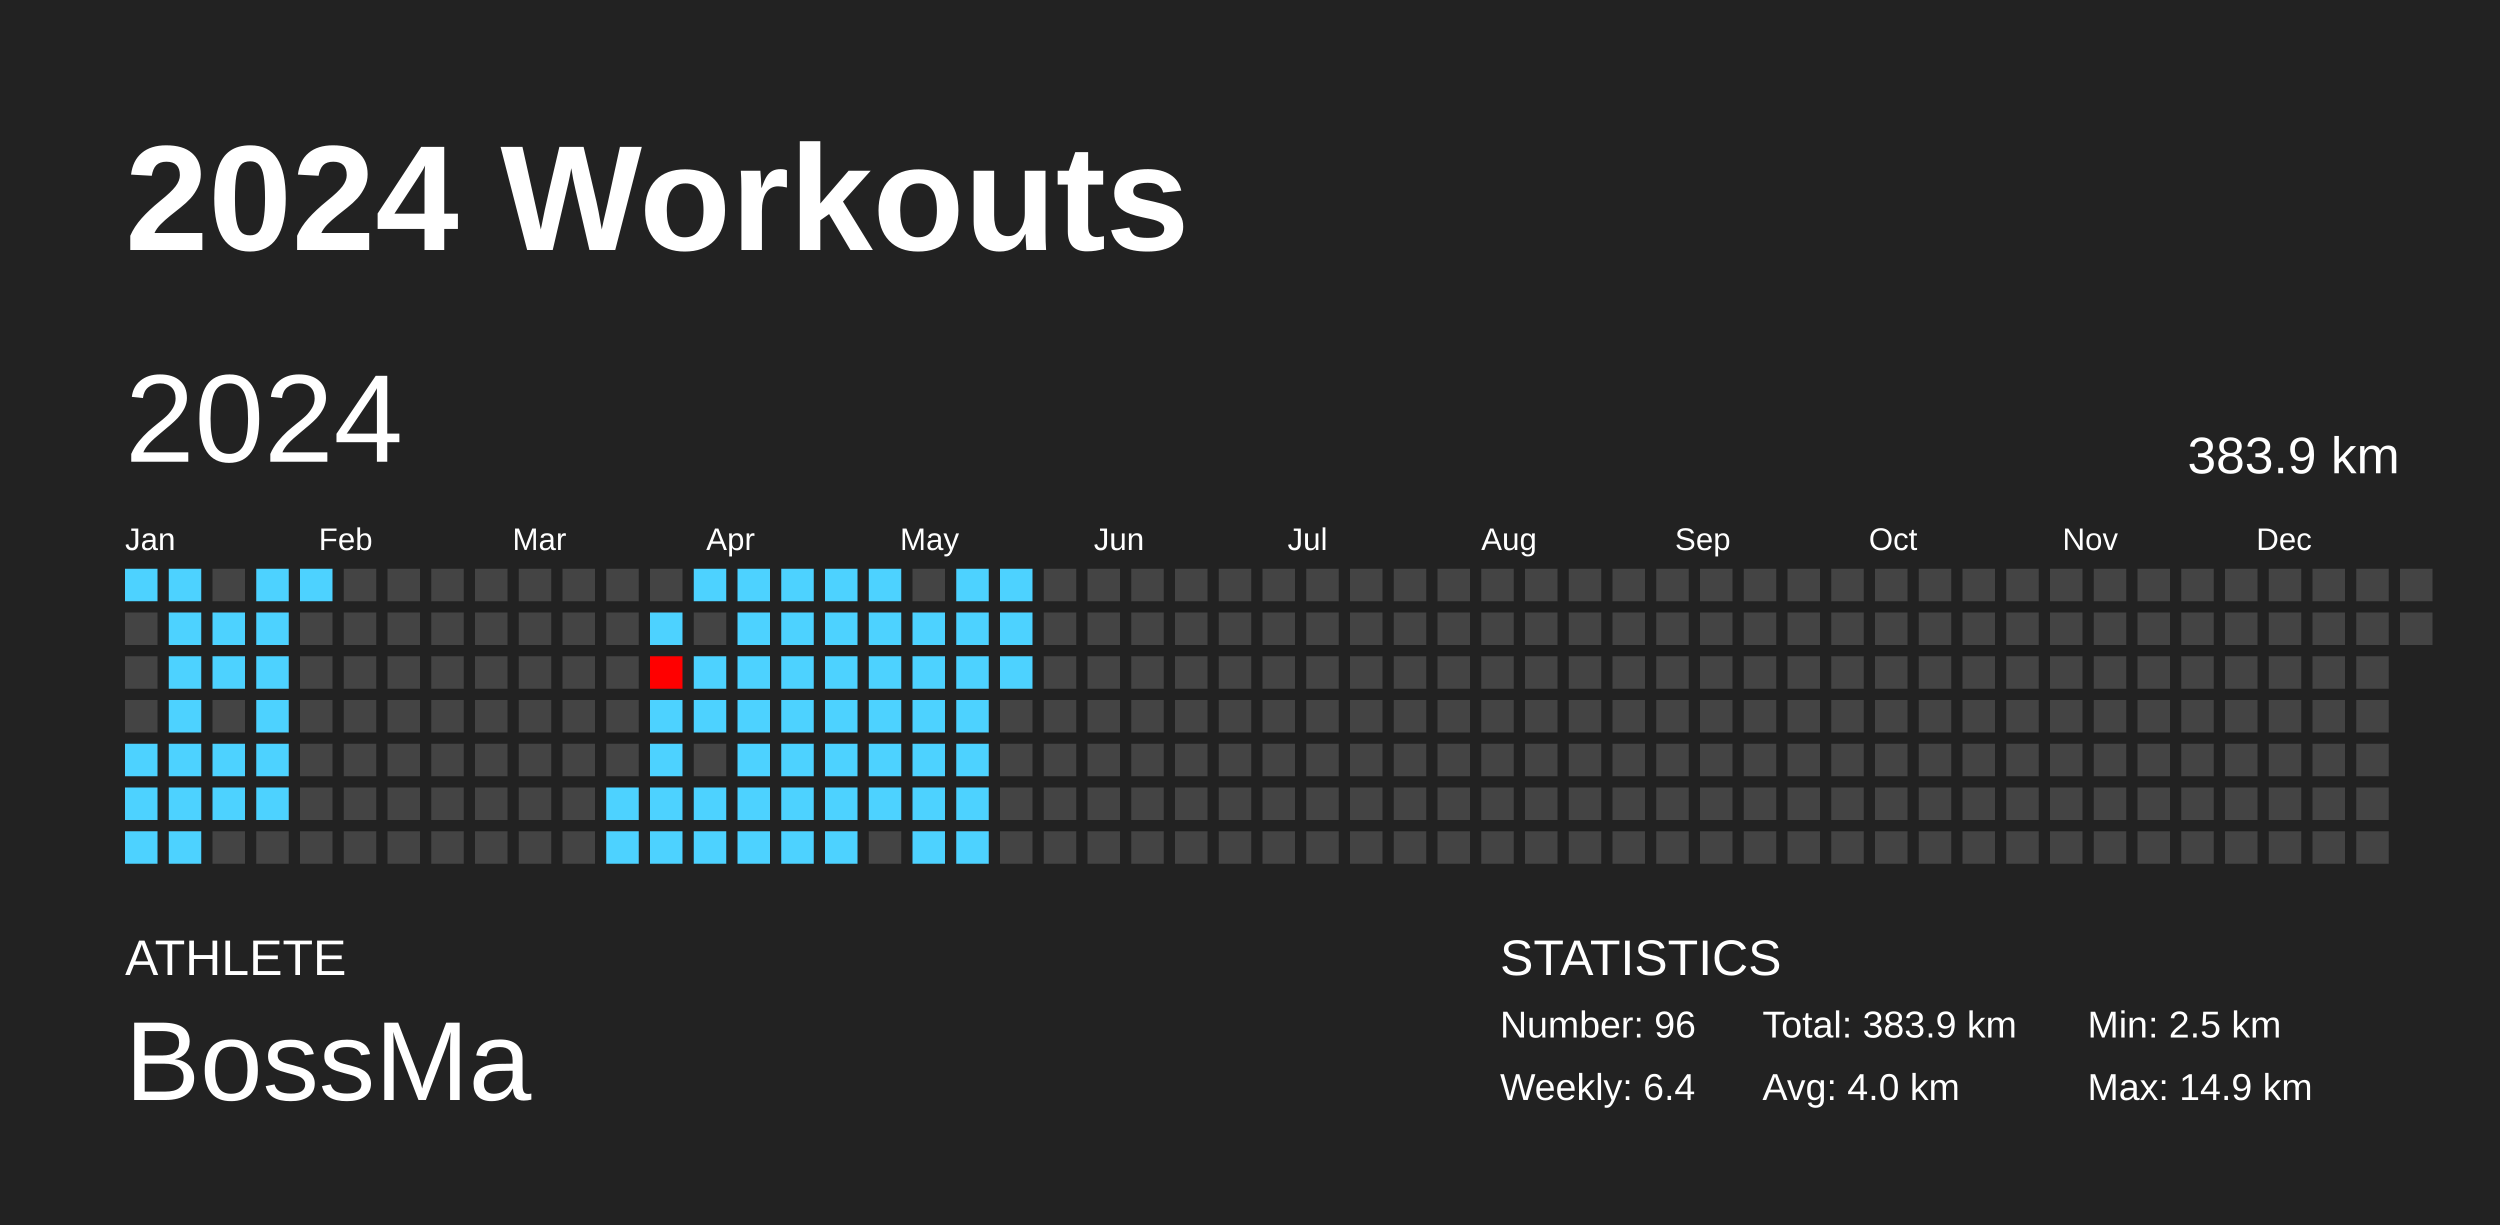
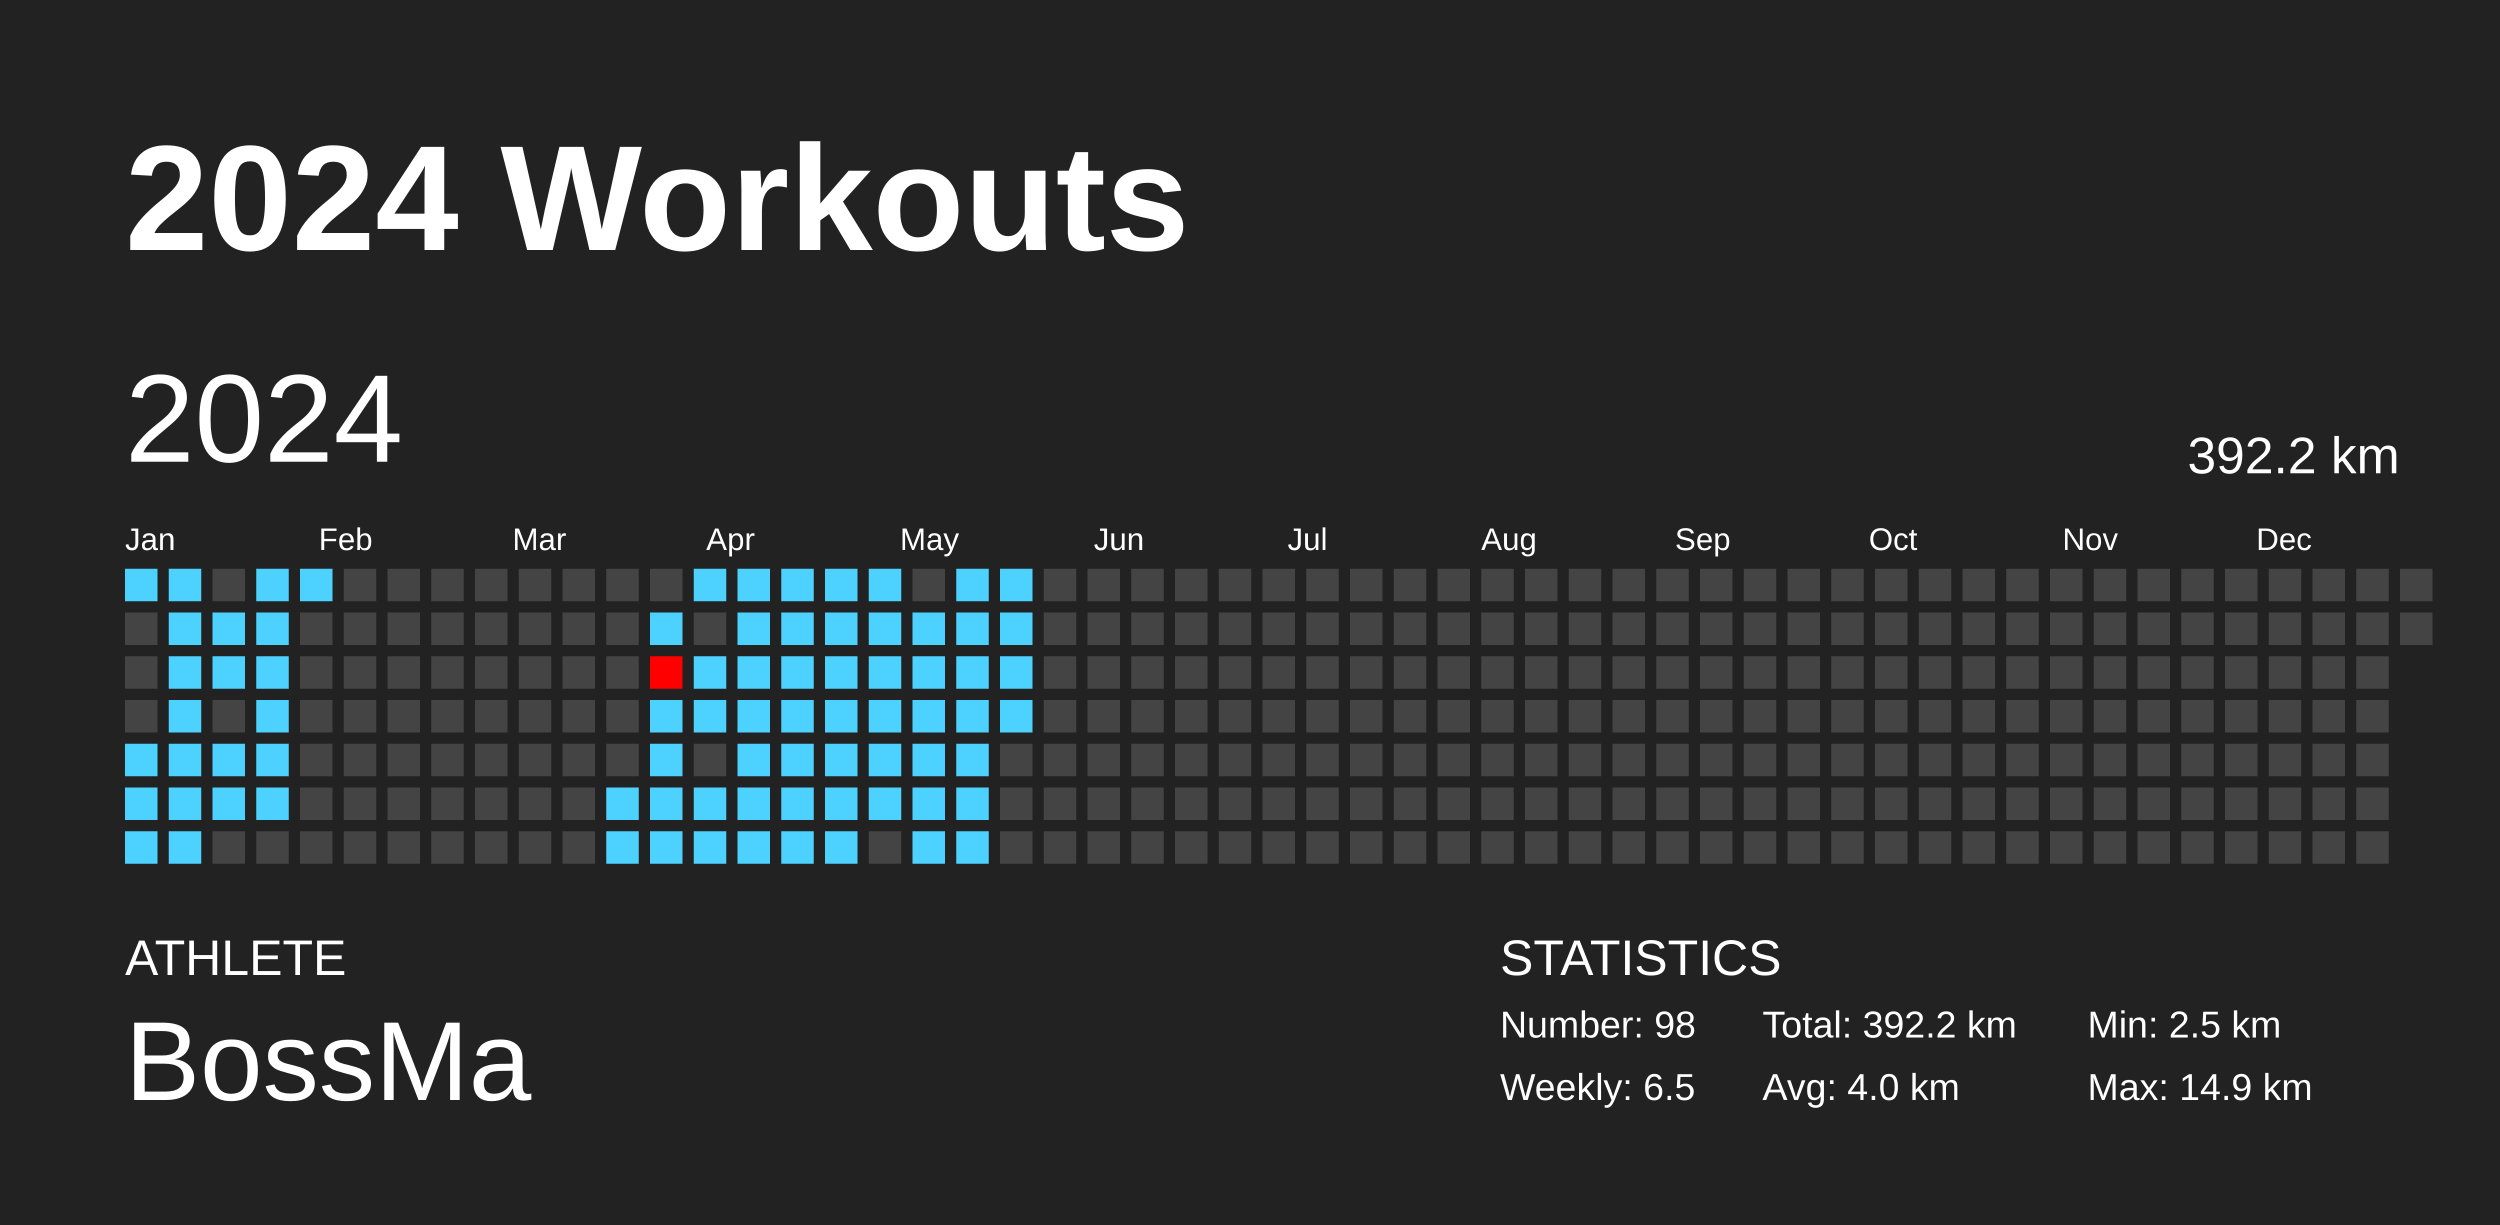
<svg xmlns="http://www.w3.org/2000/svg" baseProfile="full" height="98mm" version="1.1" viewBox="0,0,200,98" width="200mm">
  <defs />
  <rect fill="#222222" height="98" width="200" x="0" y="0" />
  <text fill="#FFFFFF" style="font-size:12px; font-family:Arial; font-weight:bold;" x="10" y="20">2024 Workouts</text>
  <text fill="#FFFFFF" style="font-size:4px; font-family:Arial" x="10" y="78">ATHLETE</text>
  <text fill="#FFFFFF" style="font-size:9px; font-family:Arial" x="10" y="88">BossMa</text>
  <text fill="#FFFFFF" style="font-size:4px; font-family:Arial" x="120" y="78">STATISTICS</text>
-   <text fill="#FFFFFF" style="font-size:3px; font-family:Arial" x="120" y="83">Number: 96</text>
-   <text fill="#FFFFFF" style="font-size:3px; font-family:Arial" x="120" y="88">Weekly: 6.4</text>
-   <text fill="#FFFFFF" style="font-size:3px; font-family:Arial" x="141" y="83">Total: 383.9 km</text>
+   <text fill="#FFFFFF" style="font-size:3px; font-family:Arial" x="120" y="83">Number: 98</text>
+   <text fill="#FFFFFF" style="font-size:3px; font-family:Arial" x="120" y="88">Weekly: 6.5</text>
+   <text fill="#FFFFFF" style="font-size:3px; font-family:Arial" x="141" y="83">Total: 392.2 km</text>
  <text fill="#FFFFFF" style="font-size:3px; font-family:Arial" x="141" y="88">Avg: 4.0 km</text>
  <text fill="#FFFFFF" style="font-size:3px; font-family:Arial" x="167" y="83">Min: 2.5 km</text>
  <text fill="#FFFFFF" style="font-size:3px; font-family:Arial" x="167" y="88">Max: 14.9 km</text>
  <text dominant-baseline="hanging" fill="#FFFFFF" style="font-size:10.0px; font-family:Arial;" x="10" y="30">2024</text>
-   <text dominant-baseline="hanging" fill="#FFFFFF" style="font-size:4.125px; font-family:Arial;" x="175" y="35">383.9 km</text>
+   <text dominant-baseline="hanging" fill="#FFFFFF" style="font-size:4.125px; font-family:Arial;" x="175" y="35">392.2 km</text>
  <text fill="#FFFFFF" style="font-size:2.5px; font-family:Arial" x="10.0" y="44">Jan</text>
  <text fill="#FFFFFF" style="font-size:2.5px; font-family:Arial" x="25.5" y="44">Feb</text>
  <text fill="#FFFFFF" style="font-size:2.5px; font-family:Arial" x="41.0" y="44">Mar</text>
  <text fill="#FFFFFF" style="font-size:2.5px; font-family:Arial" x="56.5" y="44">Apr</text>
  <text fill="#FFFFFF" style="font-size:2.5px; font-family:Arial" x="72.0" y="44">May</text>
  <text fill="#FFFFFF" style="font-size:2.5px; font-family:Arial" x="87.5" y="44">Jun</text>
  <text fill="#FFFFFF" style="font-size:2.5px; font-family:Arial" x="103.0" y="44">Jul</text>
  <text fill="#FFFFFF" style="font-size:2.5px; font-family:Arial" x="118.5" y="44">Aug</text>
  <text fill="#FFFFFF" style="font-size:2.5px; font-family:Arial" x="134.0" y="44">Sep</text>
  <text fill="#FFFFFF" style="font-size:2.5px; font-family:Arial" x="149.5" y="44">Oct</text>
  <text fill="#FFFFFF" style="font-size:2.5px; font-family:Arial" x="165.0" y="44">Nov</text>
  <text fill="#FFFFFF" style="font-size:2.5px; font-family:Arial" x="180.5" y="44">Dec</text>
  <rect fill="#4dd2ff" height="2.6" width="2.6" x="10.0" y="45.5" />
  <rect fill="#444444" height="2.6" width="2.6" x="10.0" y="49.0" />
  <rect fill="#444444" height="2.6" width="2.6" x="10.0" y="52.5" />
  <rect fill="#444444" height="2.6" width="2.6" x="10.0" y="56.0" />
  <rect fill="#4dd2ff" height="2.6" width="2.6" x="10.0" y="59.5" />
  <rect fill="#4dd2ff" height="2.6" width="2.6" x="10.0" y="63.0" />
  <rect fill="#4dd2ff" height="2.6" width="2.6" x="10.0" y="66.5" />
  <rect fill="#4dd2ff" height="2.6" width="2.6" x="13.5" y="45.5" />
  <rect fill="#4dd2ff" height="2.6" width="2.6" x="13.5" y="49.0" />
  <rect fill="#4dd2ff" height="2.6" width="2.6" x="13.5" y="52.5" />
  <rect fill="#4dd2ff" height="2.6" width="2.6" x="13.5" y="56.0" />
  <rect fill="#4dd2ff" height="2.6" width="2.6" x="13.5" y="59.5" />
  <rect fill="#4dd2ff" height="2.6" width="2.6" x="13.5" y="63.0" />
  <rect fill="#4dd2ff" height="2.6" width="2.6" x="13.5" y="66.5" />
  <rect fill="#444444" height="2.6" width="2.6" x="17.0" y="45.5" />
  <rect fill="#4dd2ff" height="2.6" width="2.6" x="17.0" y="49.0" />
  <rect fill="#4dd2ff" height="2.6" width="2.6" x="17.0" y="52.5" />
  <rect fill="#444444" height="2.6" width="2.6" x="17.0" y="56.0" />
  <rect fill="#4dd2ff" height="2.6" width="2.6" x="17.0" y="59.5" />
  <rect fill="#4dd2ff" height="2.6" width="2.6" x="17.0" y="63.0" />
  <rect fill="#444444" height="2.6" width="2.6" x="17.0" y="66.5" />
  <rect fill="#4dd2ff" height="2.6" width="2.6" x="20.5" y="45.5" />
  <rect fill="#4dd2ff" height="2.6" width="2.6" x="20.5" y="49.0" />
  <rect fill="#4dd2ff" height="2.6" width="2.6" x="20.5" y="52.5" />
  <rect fill="#4dd2ff" height="2.6" width="2.6" x="20.5" y="56.0" />
  <rect fill="#4dd2ff" height="2.6" width="2.6" x="20.5" y="59.5" />
  <rect fill="#4dd2ff" height="2.6" width="2.6" x="20.5" y="63.0" />
  <rect fill="#444444" height="2.6" width="2.6" x="20.5" y="66.5" />
  <rect fill="#4dd2ff" height="2.6" width="2.6" x="24.0" y="45.5" />
  <rect fill="#444444" height="2.6" width="2.6" x="24.0" y="49.0" />
  <rect fill="#444444" height="2.6" width="2.6" x="24.0" y="52.5" />
  <rect fill="#444444" height="2.6" width="2.6" x="24.0" y="56.0" />
  <rect fill="#444444" height="2.6" width="2.6" x="24.0" y="59.5" />
  <rect fill="#444444" height="2.6" width="2.6" x="24.0" y="63.0" />
  <rect fill="#444444" height="2.6" width="2.6" x="24.0" y="66.5" />
  <rect fill="#444444" height="2.6" width="2.6" x="27.5" y="45.5" />
  <rect fill="#444444" height="2.6" width="2.6" x="27.5" y="49.0" />
  <rect fill="#444444" height="2.6" width="2.6" x="27.5" y="52.5" />
  <rect fill="#444444" height="2.6" width="2.6" x="27.5" y="56.0" />
  <rect fill="#444444" height="2.6" width="2.6" x="27.5" y="59.5" />
  <rect fill="#444444" height="2.6" width="2.6" x="27.5" y="63.0" />
  <rect fill="#444444" height="2.6" width="2.6" x="27.5" y="66.5" />
  <rect fill="#444444" height="2.6" width="2.6" x="31.0" y="45.5" />
  <rect fill="#444444" height="2.6" width="2.6" x="31.0" y="49.0" />
  <rect fill="#444444" height="2.6" width="2.6" x="31.0" y="52.5" />
  <rect fill="#444444" height="2.6" width="2.6" x="31.0" y="56.0" />
  <rect fill="#444444" height="2.6" width="2.6" x="31.0" y="59.5" />
  <rect fill="#444444" height="2.6" width="2.6" x="31.0" y="63.0" />
  <rect fill="#444444" height="2.6" width="2.6" x="31.0" y="66.5" />
  <rect fill="#444444" height="2.6" width="2.6" x="34.5" y="45.5" />
  <rect fill="#444444" height="2.6" width="2.6" x="34.5" y="49.0" />
  <rect fill="#444444" height="2.6" width="2.6" x="34.5" y="52.5" />
  <rect fill="#444444" height="2.6" width="2.6" x="34.5" y="56.0" />
  <rect fill="#444444" height="2.6" width="2.6" x="34.5" y="59.5" />
  <rect fill="#444444" height="2.6" width="2.6" x="34.5" y="63.0" />
  <rect fill="#444444" height="2.6" width="2.6" x="34.5" y="66.5" />
  <rect fill="#444444" height="2.6" width="2.6" x="38.0" y="45.5" />
  <rect fill="#444444" height="2.6" width="2.6" x="38.0" y="49.0" />
  <rect fill="#444444" height="2.6" width="2.6" x="38.0" y="52.5" />
  <rect fill="#444444" height="2.6" width="2.6" x="38.0" y="56.0" />
  <rect fill="#444444" height="2.6" width="2.6" x="38.0" y="59.5" />
  <rect fill="#444444" height="2.6" width="2.6" x="38.0" y="63.0" />
  <rect fill="#444444" height="2.6" width="2.6" x="38.0" y="66.5" />
  <rect fill="#444444" height="2.6" width="2.6" x="41.5" y="45.5" />
  <rect fill="#444444" height="2.6" width="2.6" x="41.5" y="49.0" />
  <rect fill="#444444" height="2.6" width="2.6" x="41.5" y="52.5" />
  <rect fill="#444444" height="2.6" width="2.6" x="41.5" y="56.0" />
  <rect fill="#444444" height="2.6" width="2.6" x="41.5" y="59.5" />
  <rect fill="#444444" height="2.6" width="2.6" x="41.5" y="63.0" />
  <rect fill="#444444" height="2.6" width="2.6" x="41.5" y="66.5" />
  <rect fill="#444444" height="2.6" width="2.6" x="45.0" y="45.5" />
  <rect fill="#444444" height="2.6" width="2.6" x="45.0" y="49.0" />
  <rect fill="#444444" height="2.6" width="2.6" x="45.0" y="52.5" />
  <rect fill="#444444" height="2.6" width="2.6" x="45.0" y="56.0" />
  <rect fill="#444444" height="2.6" width="2.6" x="45.0" y="59.5" />
  <rect fill="#444444" height="2.6" width="2.6" x="45.0" y="63.0" />
  <rect fill="#444444" height="2.6" width="2.6" x="45.0" y="66.5" />
  <rect fill="#444444" height="2.6" width="2.6" x="48.5" y="45.5" />
  <rect fill="#444444" height="2.6" width="2.6" x="48.5" y="49.0" />
  <rect fill="#444444" height="2.6" width="2.6" x="48.5" y="52.5" />
  <rect fill="#444444" height="2.6" width="2.6" x="48.5" y="56.0" />
  <rect fill="#444444" height="2.6" width="2.6" x="48.5" y="59.5" />
  <rect fill="#4dd2ff" height="2.6" width="2.6" x="48.5" y="63.0" />
  <rect fill="#4dd2ff" height="2.6" width="2.6" x="48.5" y="66.5" />
  <rect fill="#444444" height="2.6" width="2.6" x="52.0" y="45.5" />
  <rect fill="#4dd2ff" height="2.6" width="2.6" x="52.0" y="49.0" />
  <rect fill="#ff0000" height="2.6" width="2.6" x="52.0" y="52.5" />
  <rect fill="#4dd2ff" height="2.6" width="2.6" x="52.0" y="56.0" />
  <rect fill="#4dd2ff" height="2.6" width="2.6" x="52.0" y="59.5" />
  <rect fill="#4dd2ff" height="2.6" width="2.6" x="52.0" y="63.0" />
  <rect fill="#4dd2ff" height="2.6" width="2.6" x="52.0" y="66.5" />
  <rect fill="#4dd2ff" height="2.6" width="2.6" x="55.5" y="45.5" />
  <rect fill="#444444" height="2.6" width="2.6" x="55.5" y="49.0" />
  <rect fill="#4dd2ff" height="2.6" width="2.6" x="55.5" y="52.5" />
  <rect fill="#4dd2ff" height="2.6" width="2.6" x="55.5" y="56.0" />
  <rect fill="#444444" height="2.6" width="2.6" x="55.5" y="59.5" />
  <rect fill="#4dd2ff" height="2.6" width="2.6" x="55.5" y="63.0" />
  <rect fill="#4dd2ff" height="2.6" width="2.6" x="55.5" y="66.5" />
  <rect fill="#4dd2ff" height="2.6" width="2.6" x="59.0" y="45.5" />
  <rect fill="#4dd2ff" height="2.6" width="2.6" x="59.0" y="49.0" />
  <rect fill="#4dd2ff" height="2.6" width="2.6" x="59.0" y="52.5" />
  <rect fill="#4dd2ff" height="2.6" width="2.6" x="59.0" y="56.0" />
  <rect fill="#4dd2ff" height="2.6" width="2.6" x="59.0" y="59.5" />
  <rect fill="#4dd2ff" height="2.6" width="2.6" x="59.0" y="63.0" />
  <rect fill="#4dd2ff" height="2.6" width="2.6" x="59.0" y="66.5" />
  <rect fill="#4dd2ff" height="2.6" width="2.6" x="62.5" y="45.5" />
  <rect fill="#4dd2ff" height="2.6" width="2.6" x="62.5" y="49.0" />
  <rect fill="#4dd2ff" height="2.6" width="2.6" x="62.5" y="52.5" />
  <rect fill="#4dd2ff" height="2.6" width="2.6" x="62.5" y="56.0" />
  <rect fill="#4dd2ff" height="2.6" width="2.6" x="62.5" y="59.5" />
  <rect fill="#4dd2ff" height="2.6" width="2.6" x="62.5" y="63.0" />
  <rect fill="#4dd2ff" height="2.6" width="2.6" x="62.5" y="66.5" />
  <rect fill="#4dd2ff" height="2.6" width="2.6" x="66.0" y="45.5" />
  <rect fill="#4dd2ff" height="2.6" width="2.6" x="66.0" y="49.0" />
  <rect fill="#4dd2ff" height="2.6" width="2.6" x="66.0" y="52.5" />
  <rect fill="#4dd2ff" height="2.6" width="2.6" x="66.0" y="56.0" />
  <rect fill="#4dd2ff" height="2.6" width="2.6" x="66.0" y="59.5" />
  <rect fill="#4dd2ff" height="2.6" width="2.6" x="66.0" y="63.0" />
  <rect fill="#4dd2ff" height="2.6" width="2.6" x="66.0" y="66.5" />
  <rect fill="#4dd2ff" height="2.6" width="2.6" x="69.5" y="45.5" />
  <rect fill="#4dd2ff" height="2.6" width="2.6" x="69.5" y="49.0" />
  <rect fill="#4dd2ff" height="2.6" width="2.6" x="69.5" y="52.5" />
  <rect fill="#4dd2ff" height="2.6" width="2.6" x="69.5" y="56.0" />
  <rect fill="#4dd2ff" height="2.6" width="2.6" x="69.5" y="59.5" />
  <rect fill="#4dd2ff" height="2.6" width="2.6" x="69.5" y="63.0" />
  <rect fill="#444444" height="2.6" width="2.6" x="69.5" y="66.5" />
  <rect fill="#444444" height="2.6" width="2.6" x="73.0" y="45.5" />
  <rect fill="#4dd2ff" height="2.6" width="2.6" x="73.0" y="49.0" />
  <rect fill="#4dd2ff" height="2.6" width="2.6" x="73.0" y="52.5" />
  <rect fill="#4dd2ff" height="2.6" width="2.6" x="73.0" y="56.0" />
  <rect fill="#4dd2ff" height="2.6" width="2.6" x="73.0" y="59.5" />
  <rect fill="#4dd2ff" height="2.6" width="2.6" x="73.0" y="63.0" />
  <rect fill="#4dd2ff" height="2.6" width="2.6" x="73.0" y="66.5" />
  <rect fill="#4dd2ff" height="2.6" width="2.6" x="76.5" y="45.5" />
  <rect fill="#4dd2ff" height="2.6" width="2.6" x="76.5" y="49.0" />
  <rect fill="#4dd2ff" height="2.6" width="2.6" x="76.5" y="52.5" />
  <rect fill="#4dd2ff" height="2.6" width="2.6" x="76.5" y="56.0" />
  <rect fill="#4dd2ff" height="2.6" width="2.6" x="76.5" y="59.5" />
  <rect fill="#4dd2ff" height="2.6" width="2.6" x="76.5" y="63.0" />
  <rect fill="#4dd2ff" height="2.6" width="2.6" x="76.5" y="66.5" />
  <rect fill="#4dd2ff" height="2.6" width="2.6" x="80.0" y="45.5" />
  <rect fill="#4dd2ff" height="2.6" width="2.6" x="80.0" y="49.0" />
  <rect fill="#4dd2ff" height="2.6" width="2.6" x="80.0" y="52.5" />
-   <rect fill="#444444" height="2.6" width="2.6" x="80.0" y="56.0" />
+   <rect fill="#4dd2ff" height="2.6" width="2.6" x="80.0" y="56.0" />
  <rect fill="#444444" height="2.6" width="2.6" x="80.0" y="59.5" />
  <rect fill="#444444" height="2.6" width="2.6" x="80.0" y="63.0" />
  <rect fill="#444444" height="2.6" width="2.6" x="80.0" y="66.5" />
  <rect fill="#444444" height="2.6" width="2.6" x="83.5" y="45.5" />
  <rect fill="#444444" height="2.6" width="2.6" x="83.5" y="49.0" />
  <rect fill="#444444" height="2.6" width="2.6" x="83.5" y="52.5" />
  <rect fill="#444444" height="2.6" width="2.6" x="83.5" y="56.0" />
  <rect fill="#444444" height="2.6" width="2.6" x="83.5" y="59.5" />
  <rect fill="#444444" height="2.6" width="2.6" x="83.5" y="63.0" />
  <rect fill="#444444" height="2.6" width="2.6" x="83.5" y="66.5" />
  <rect fill="#444444" height="2.6" width="2.6" x="87.0" y="45.5" />
  <rect fill="#444444" height="2.6" width="2.6" x="87.0" y="49.0" />
  <rect fill="#444444" height="2.6" width="2.6" x="87.0" y="52.5" />
  <rect fill="#444444" height="2.6" width="2.6" x="87.0" y="56.0" />
  <rect fill="#444444" height="2.6" width="2.6" x="87.0" y="59.5" />
  <rect fill="#444444" height="2.6" width="2.6" x="87.0" y="63.0" />
  <rect fill="#444444" height="2.6" width="2.6" x="87.0" y="66.5" />
  <rect fill="#444444" height="2.6" width="2.6" x="90.5" y="45.5" />
  <rect fill="#444444" height="2.6" width="2.6" x="90.5" y="49.0" />
  <rect fill="#444444" height="2.6" width="2.6" x="90.5" y="52.5" />
  <rect fill="#444444" height="2.6" width="2.6" x="90.5" y="56.0" />
  <rect fill="#444444" height="2.6" width="2.6" x="90.5" y="59.5" />
  <rect fill="#444444" height="2.6" width="2.6" x="90.5" y="63.0" />
  <rect fill="#444444" height="2.6" width="2.6" x="90.5" y="66.5" />
  <rect fill="#444444" height="2.6" width="2.6" x="94.0" y="45.5" />
  <rect fill="#444444" height="2.6" width="2.6" x="94.0" y="49.0" />
  <rect fill="#444444" height="2.6" width="2.6" x="94.0" y="52.5" />
  <rect fill="#444444" height="2.6" width="2.6" x="94.0" y="56.0" />
  <rect fill="#444444" height="2.6" width="2.6" x="94.0" y="59.5" />
  <rect fill="#444444" height="2.6" width="2.6" x="94.0" y="63.0" />
  <rect fill="#444444" height="2.6" width="2.6" x="94.0" y="66.5" />
  <rect fill="#444444" height="2.6" width="2.6" x="97.5" y="45.5" />
  <rect fill="#444444" height="2.6" width="2.6" x="97.5" y="49.0" />
  <rect fill="#444444" height="2.6" width="2.6" x="97.5" y="52.5" />
  <rect fill="#444444" height="2.6" width="2.6" x="97.5" y="56.0" />
  <rect fill="#444444" height="2.6" width="2.6" x="97.5" y="59.5" />
  <rect fill="#444444" height="2.6" width="2.6" x="97.5" y="63.0" />
  <rect fill="#444444" height="2.6" width="2.6" x="97.5" y="66.5" />
  <rect fill="#444444" height="2.6" width="2.6" x="101.0" y="45.5" />
  <rect fill="#444444" height="2.6" width="2.6" x="101.0" y="49.0" />
  <rect fill="#444444" height="2.6" width="2.6" x="101.0" y="52.5" />
  <rect fill="#444444" height="2.6" width="2.6" x="101.0" y="56.0" />
  <rect fill="#444444" height="2.6" width="2.6" x="101.0" y="59.5" />
  <rect fill="#444444" height="2.6" width="2.6" x="101.0" y="63.0" />
  <rect fill="#444444" height="2.6" width="2.6" x="101.0" y="66.5" />
  <rect fill="#444444" height="2.6" width="2.6" x="104.5" y="45.5" />
  <rect fill="#444444" height="2.6" width="2.6" x="104.5" y="49.0" />
  <rect fill="#444444" height="2.6" width="2.6" x="104.5" y="52.5" />
  <rect fill="#444444" height="2.6" width="2.6" x="104.5" y="56.0" />
  <rect fill="#444444" height="2.6" width="2.6" x="104.5" y="59.5" />
  <rect fill="#444444" height="2.6" width="2.6" x="104.5" y="63.0" />
  <rect fill="#444444" height="2.6" width="2.6" x="104.5" y="66.5" />
  <rect fill="#444444" height="2.6" width="2.6" x="108.0" y="45.5" />
  <rect fill="#444444" height="2.6" width="2.6" x="108.0" y="49.0" />
  <rect fill="#444444" height="2.6" width="2.6" x="108.0" y="52.5" />
  <rect fill="#444444" height="2.6" width="2.6" x="108.0" y="56.0" />
  <rect fill="#444444" height="2.6" width="2.6" x="108.0" y="59.5" />
  <rect fill="#444444" height="2.6" width="2.6" x="108.0" y="63.0" />
  <rect fill="#444444" height="2.6" width="2.6" x="108.0" y="66.5" />
  <rect fill="#444444" height="2.6" width="2.6" x="111.5" y="45.5" />
  <rect fill="#444444" height="2.6" width="2.6" x="111.5" y="49.0" />
  <rect fill="#444444" height="2.6" width="2.6" x="111.5" y="52.5" />
  <rect fill="#444444" height="2.6" width="2.6" x="111.5" y="56.0" />
  <rect fill="#444444" height="2.6" width="2.6" x="111.5" y="59.5" />
  <rect fill="#444444" height="2.6" width="2.6" x="111.5" y="63.0" />
  <rect fill="#444444" height="2.6" width="2.6" x="111.5" y="66.5" />
  <rect fill="#444444" height="2.6" width="2.6" x="115.0" y="45.5" />
  <rect fill="#444444" height="2.6" width="2.6" x="115.0" y="49.0" />
  <rect fill="#444444" height="2.6" width="2.6" x="115.0" y="52.5" />
  <rect fill="#444444" height="2.6" width="2.6" x="115.0" y="56.0" />
  <rect fill="#444444" height="2.6" width="2.6" x="115.0" y="59.5" />
  <rect fill="#444444" height="2.6" width="2.6" x="115.0" y="63.0" />
  <rect fill="#444444" height="2.6" width="2.6" x="115.0" y="66.5" />
  <rect fill="#444444" height="2.6" width="2.6" x="118.5" y="45.5" />
  <rect fill="#444444" height="2.6" width="2.6" x="118.5" y="49.0" />
  <rect fill="#444444" height="2.6" width="2.6" x="118.5" y="52.5" />
  <rect fill="#444444" height="2.6" width="2.6" x="118.5" y="56.0" />
  <rect fill="#444444" height="2.6" width="2.6" x="118.5" y="59.5" />
  <rect fill="#444444" height="2.6" width="2.6" x="118.5" y="63.0" />
  <rect fill="#444444" height="2.6" width="2.6" x="118.5" y="66.5" />
  <rect fill="#444444" height="2.6" width="2.6" x="122.0" y="45.5" />
  <rect fill="#444444" height="2.6" width="2.6" x="122.0" y="49.0" />
  <rect fill="#444444" height="2.6" width="2.6" x="122.0" y="52.5" />
  <rect fill="#444444" height="2.6" width="2.6" x="122.0" y="56.0" />
  <rect fill="#444444" height="2.6" width="2.6" x="122.0" y="59.5" />
  <rect fill="#444444" height="2.6" width="2.6" x="122.0" y="63.0" />
  <rect fill="#444444" height="2.6" width="2.6" x="122.0" y="66.5" />
  <rect fill="#444444" height="2.6" width="2.6" x="125.5" y="45.5" />
  <rect fill="#444444" height="2.6" width="2.6" x="125.5" y="49.0" />
  <rect fill="#444444" height="2.6" width="2.6" x="125.5" y="52.5" />
  <rect fill="#444444" height="2.6" width="2.6" x="125.5" y="56.0" />
  <rect fill="#444444" height="2.6" width="2.6" x="125.5" y="59.5" />
  <rect fill="#444444" height="2.6" width="2.6" x="125.5" y="63.0" />
  <rect fill="#444444" height="2.6" width="2.6" x="125.5" y="66.5" />
  <rect fill="#444444" height="2.6" width="2.6" x="129.0" y="45.5" />
  <rect fill="#444444" height="2.6" width="2.6" x="129.0" y="49.0" />
  <rect fill="#444444" height="2.6" width="2.6" x="129.0" y="52.5" />
  <rect fill="#444444" height="2.6" width="2.6" x="129.0" y="56.0" />
  <rect fill="#444444" height="2.6" width="2.6" x="129.0" y="59.5" />
  <rect fill="#444444" height="2.6" width="2.6" x="129.0" y="63.0" />
  <rect fill="#444444" height="2.6" width="2.6" x="129.0" y="66.5" />
  <rect fill="#444444" height="2.6" width="2.6" x="132.5" y="45.5" />
  <rect fill="#444444" height="2.6" width="2.6" x="132.5" y="49.0" />
  <rect fill="#444444" height="2.6" width="2.6" x="132.5" y="52.5" />
  <rect fill="#444444" height="2.6" width="2.6" x="132.5" y="56.0" />
  <rect fill="#444444" height="2.6" width="2.6" x="132.5" y="59.5" />
  <rect fill="#444444" height="2.6" width="2.6" x="132.5" y="63.0" />
  <rect fill="#444444" height="2.6" width="2.6" x="132.5" y="66.5" />
  <rect fill="#444444" height="2.6" width="2.6" x="136.0" y="45.5" />
  <rect fill="#444444" height="2.6" width="2.6" x="136.0" y="49.0" />
  <rect fill="#444444" height="2.6" width="2.6" x="136.0" y="52.5" />
  <rect fill="#444444" height="2.6" width="2.6" x="136.0" y="56.0" />
  <rect fill="#444444" height="2.6" width="2.6" x="136.0" y="59.5" />
  <rect fill="#444444" height="2.6" width="2.6" x="136.0" y="63.0" />
  <rect fill="#444444" height="2.6" width="2.6" x="136.0" y="66.5" />
  <rect fill="#444444" height="2.6" width="2.6" x="139.5" y="45.5" />
  <rect fill="#444444" height="2.6" width="2.6" x="139.5" y="49.0" />
  <rect fill="#444444" height="2.6" width="2.6" x="139.5" y="52.5" />
  <rect fill="#444444" height="2.6" width="2.6" x="139.5" y="56.0" />
  <rect fill="#444444" height="2.6" width="2.6" x="139.5" y="59.5" />
  <rect fill="#444444" height="2.6" width="2.6" x="139.5" y="63.0" />
  <rect fill="#444444" height="2.6" width="2.6" x="139.5" y="66.5" />
  <rect fill="#444444" height="2.6" width="2.6" x="143.0" y="45.5" />
  <rect fill="#444444" height="2.6" width="2.6" x="143.0" y="49.0" />
  <rect fill="#444444" height="2.6" width="2.6" x="143.0" y="52.5" />
  <rect fill="#444444" height="2.6" width="2.6" x="143.0" y="56.0" />
  <rect fill="#444444" height="2.6" width="2.6" x="143.0" y="59.5" />
  <rect fill="#444444" height="2.6" width="2.6" x="143.0" y="63.0" />
  <rect fill="#444444" height="2.6" width="2.6" x="143.0" y="66.5" />
  <rect fill="#444444" height="2.6" width="2.6" x="146.5" y="45.5" />
  <rect fill="#444444" height="2.6" width="2.6" x="146.5" y="49.0" />
  <rect fill="#444444" height="2.6" width="2.6" x="146.5" y="52.5" />
  <rect fill="#444444" height="2.6" width="2.6" x="146.5" y="56.0" />
  <rect fill="#444444" height="2.6" width="2.6" x="146.5" y="59.5" />
  <rect fill="#444444" height="2.6" width="2.6" x="146.5" y="63.0" />
  <rect fill="#444444" height="2.6" width="2.6" x="146.5" y="66.5" />
  <rect fill="#444444" height="2.6" width="2.6" x="150.0" y="45.5" />
  <rect fill="#444444" height="2.6" width="2.6" x="150.0" y="49.0" />
  <rect fill="#444444" height="2.6" width="2.6" x="150.0" y="52.5" />
  <rect fill="#444444" height="2.6" width="2.6" x="150.0" y="56.0" />
  <rect fill="#444444" height="2.6" width="2.6" x="150.0" y="59.5" />
  <rect fill="#444444" height="2.6" width="2.6" x="150.0" y="63.0" />
  <rect fill="#444444" height="2.6" width="2.6" x="150.0" y="66.5" />
  <rect fill="#444444" height="2.6" width="2.6" x="153.5" y="45.5" />
  <rect fill="#444444" height="2.6" width="2.6" x="153.5" y="49.0" />
  <rect fill="#444444" height="2.6" width="2.6" x="153.5" y="52.5" />
  <rect fill="#444444" height="2.6" width="2.6" x="153.5" y="56.0" />
  <rect fill="#444444" height="2.6" width="2.6" x="153.5" y="59.5" />
  <rect fill="#444444" height="2.6" width="2.6" x="153.5" y="63.0" />
  <rect fill="#444444" height="2.6" width="2.6" x="153.5" y="66.5" />
  <rect fill="#444444" height="2.6" width="2.6" x="157.0" y="45.5" />
  <rect fill="#444444" height="2.6" width="2.6" x="157.0" y="49.0" />
  <rect fill="#444444" height="2.6" width="2.6" x="157.0" y="52.5" />
  <rect fill="#444444" height="2.6" width="2.6" x="157.0" y="56.0" />
  <rect fill="#444444" height="2.6" width="2.6" x="157.0" y="59.5" />
  <rect fill="#444444" height="2.6" width="2.6" x="157.0" y="63.0" />
  <rect fill="#444444" height="2.6" width="2.6" x="157.0" y="66.5" />
  <rect fill="#444444" height="2.6" width="2.6" x="160.5" y="45.5" />
  <rect fill="#444444" height="2.6" width="2.6" x="160.5" y="49.0" />
  <rect fill="#444444" height="2.6" width="2.6" x="160.5" y="52.5" />
  <rect fill="#444444" height="2.6" width="2.6" x="160.5" y="56.0" />
  <rect fill="#444444" height="2.6" width="2.6" x="160.5" y="59.5" />
  <rect fill="#444444" height="2.6" width="2.6" x="160.5" y="63.0" />
  <rect fill="#444444" height="2.6" width="2.6" x="160.5" y="66.5" />
  <rect fill="#444444" height="2.6" width="2.6" x="164.0" y="45.5" />
  <rect fill="#444444" height="2.6" width="2.6" x="164.0" y="49.0" />
  <rect fill="#444444" height="2.6" width="2.6" x="164.0" y="52.5" />
  <rect fill="#444444" height="2.6" width="2.6" x="164.0" y="56.0" />
  <rect fill="#444444" height="2.6" width="2.6" x="164.0" y="59.5" />
  <rect fill="#444444" height="2.6" width="2.6" x="164.0" y="63.0" />
  <rect fill="#444444" height="2.6" width="2.6" x="164.0" y="66.5" />
  <rect fill="#444444" height="2.6" width="2.6" x="167.5" y="45.5" />
  <rect fill="#444444" height="2.6" width="2.6" x="167.5" y="49.0" />
  <rect fill="#444444" height="2.6" width="2.6" x="167.5" y="52.5" />
  <rect fill="#444444" height="2.6" width="2.6" x="167.5" y="56.0" />
  <rect fill="#444444" height="2.6" width="2.6" x="167.5" y="59.5" />
  <rect fill="#444444" height="2.6" width="2.6" x="167.5" y="63.0" />
  <rect fill="#444444" height="2.6" width="2.6" x="167.5" y="66.5" />
  <rect fill="#444444" height="2.6" width="2.6" x="171.0" y="45.5" />
  <rect fill="#444444" height="2.6" width="2.6" x="171.0" y="49.0" />
  <rect fill="#444444" height="2.6" width="2.6" x="171.0" y="52.5" />
  <rect fill="#444444" height="2.6" width="2.6" x="171.0" y="56.0" />
  <rect fill="#444444" height="2.6" width="2.6" x="171.0" y="59.5" />
  <rect fill="#444444" height="2.6" width="2.6" x="171.0" y="63.0" />
  <rect fill="#444444" height="2.6" width="2.6" x="171.0" y="66.5" />
  <rect fill="#444444" height="2.6" width="2.6" x="174.5" y="45.5" />
  <rect fill="#444444" height="2.6" width="2.6" x="174.5" y="49.0" />
  <rect fill="#444444" height="2.6" width="2.6" x="174.5" y="52.5" />
  <rect fill="#444444" height="2.6" width="2.6" x="174.5" y="56.0" />
  <rect fill="#444444" height="2.6" width="2.6" x="174.5" y="59.5" />
  <rect fill="#444444" height="2.6" width="2.6" x="174.5" y="63.0" />
  <rect fill="#444444" height="2.6" width="2.6" x="174.5" y="66.5" />
  <rect fill="#444444" height="2.6" width="2.6" x="178.0" y="45.5" />
  <rect fill="#444444" height="2.6" width="2.6" x="178.0" y="49.0" />
  <rect fill="#444444" height="2.6" width="2.6" x="178.0" y="52.5" />
  <rect fill="#444444" height="2.6" width="2.6" x="178.0" y="56.0" />
  <rect fill="#444444" height="2.6" width="2.6" x="178.0" y="59.5" />
  <rect fill="#444444" height="2.6" width="2.6" x="178.0" y="63.0" />
  <rect fill="#444444" height="2.6" width="2.6" x="178.0" y="66.5" />
  <rect fill="#444444" height="2.6" width="2.6" x="181.5" y="45.5" />
  <rect fill="#444444" height="2.6" width="2.6" x="181.5" y="49.0" />
  <rect fill="#444444" height="2.6" width="2.6" x="181.5" y="52.5" />
  <rect fill="#444444" height="2.6" width="2.6" x="181.5" y="56.0" />
  <rect fill="#444444" height="2.6" width="2.6" x="181.5" y="59.5" />
  <rect fill="#444444" height="2.6" width="2.6" x="181.5" y="63.0" />
  <rect fill="#444444" height="2.6" width="2.6" x="181.5" y="66.5" />
  <rect fill="#444444" height="2.6" width="2.6" x="185.0" y="45.5" />
  <rect fill="#444444" height="2.6" width="2.6" x="185.0" y="49.0" />
  <rect fill="#444444" height="2.6" width="2.6" x="185.0" y="52.5" />
  <rect fill="#444444" height="2.6" width="2.6" x="185.0" y="56.0" />
  <rect fill="#444444" height="2.6" width="2.6" x="185.0" y="59.5" />
  <rect fill="#444444" height="2.6" width="2.6" x="185.0" y="63.0" />
  <rect fill="#444444" height="2.6" width="2.6" x="185.0" y="66.5" />
  <rect fill="#444444" height="2.6" width="2.6" x="188.5" y="45.5" />
  <rect fill="#444444" height="2.6" width="2.6" x="188.5" y="49.0" />
  <rect fill="#444444" height="2.6" width="2.6" x="188.5" y="52.5" />
  <rect fill="#444444" height="2.6" width="2.6" x="188.5" y="56.0" />
  <rect fill="#444444" height="2.6" width="2.6" x="188.5" y="59.5" />
  <rect fill="#444444" height="2.6" width="2.6" x="188.5" y="63.0" />
  <rect fill="#444444" height="2.6" width="2.6" x="188.5" y="66.5" />
  <rect fill="#444444" height="2.6" width="2.6" x="192.0" y="45.5" />
  <rect fill="#444444" height="2.6" width="2.6" x="192.0" y="49.0" />
</svg>
